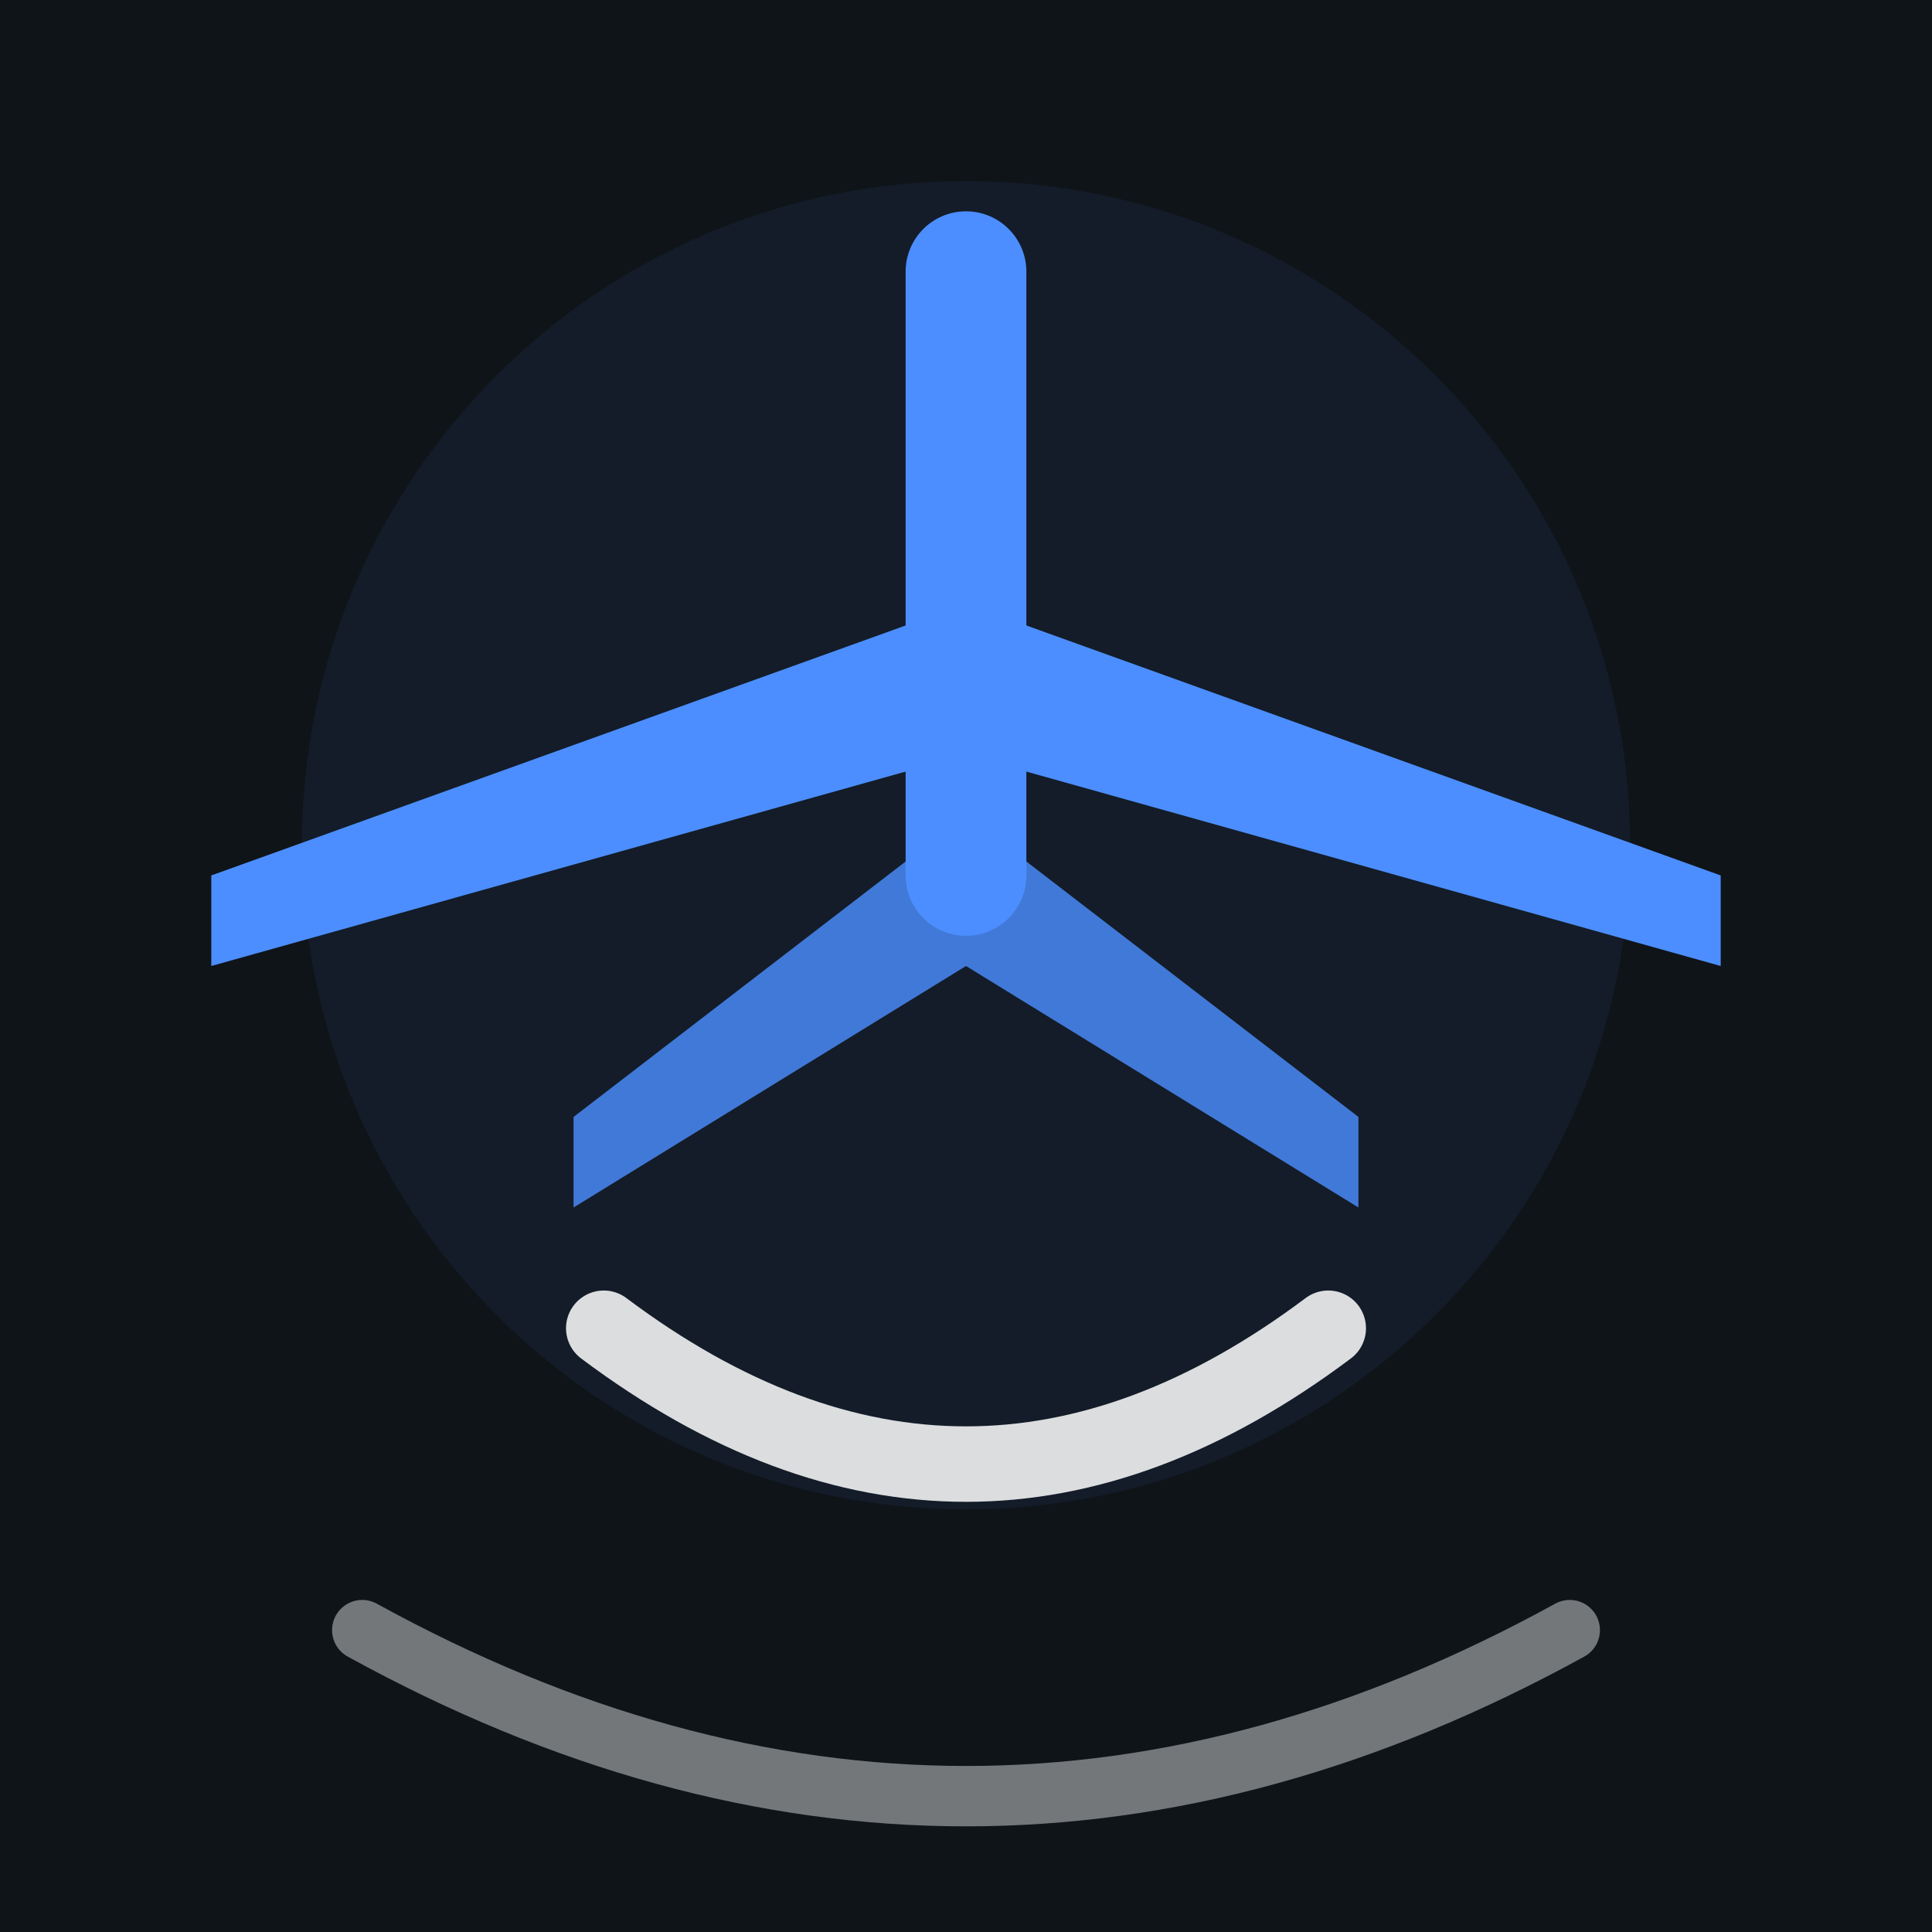
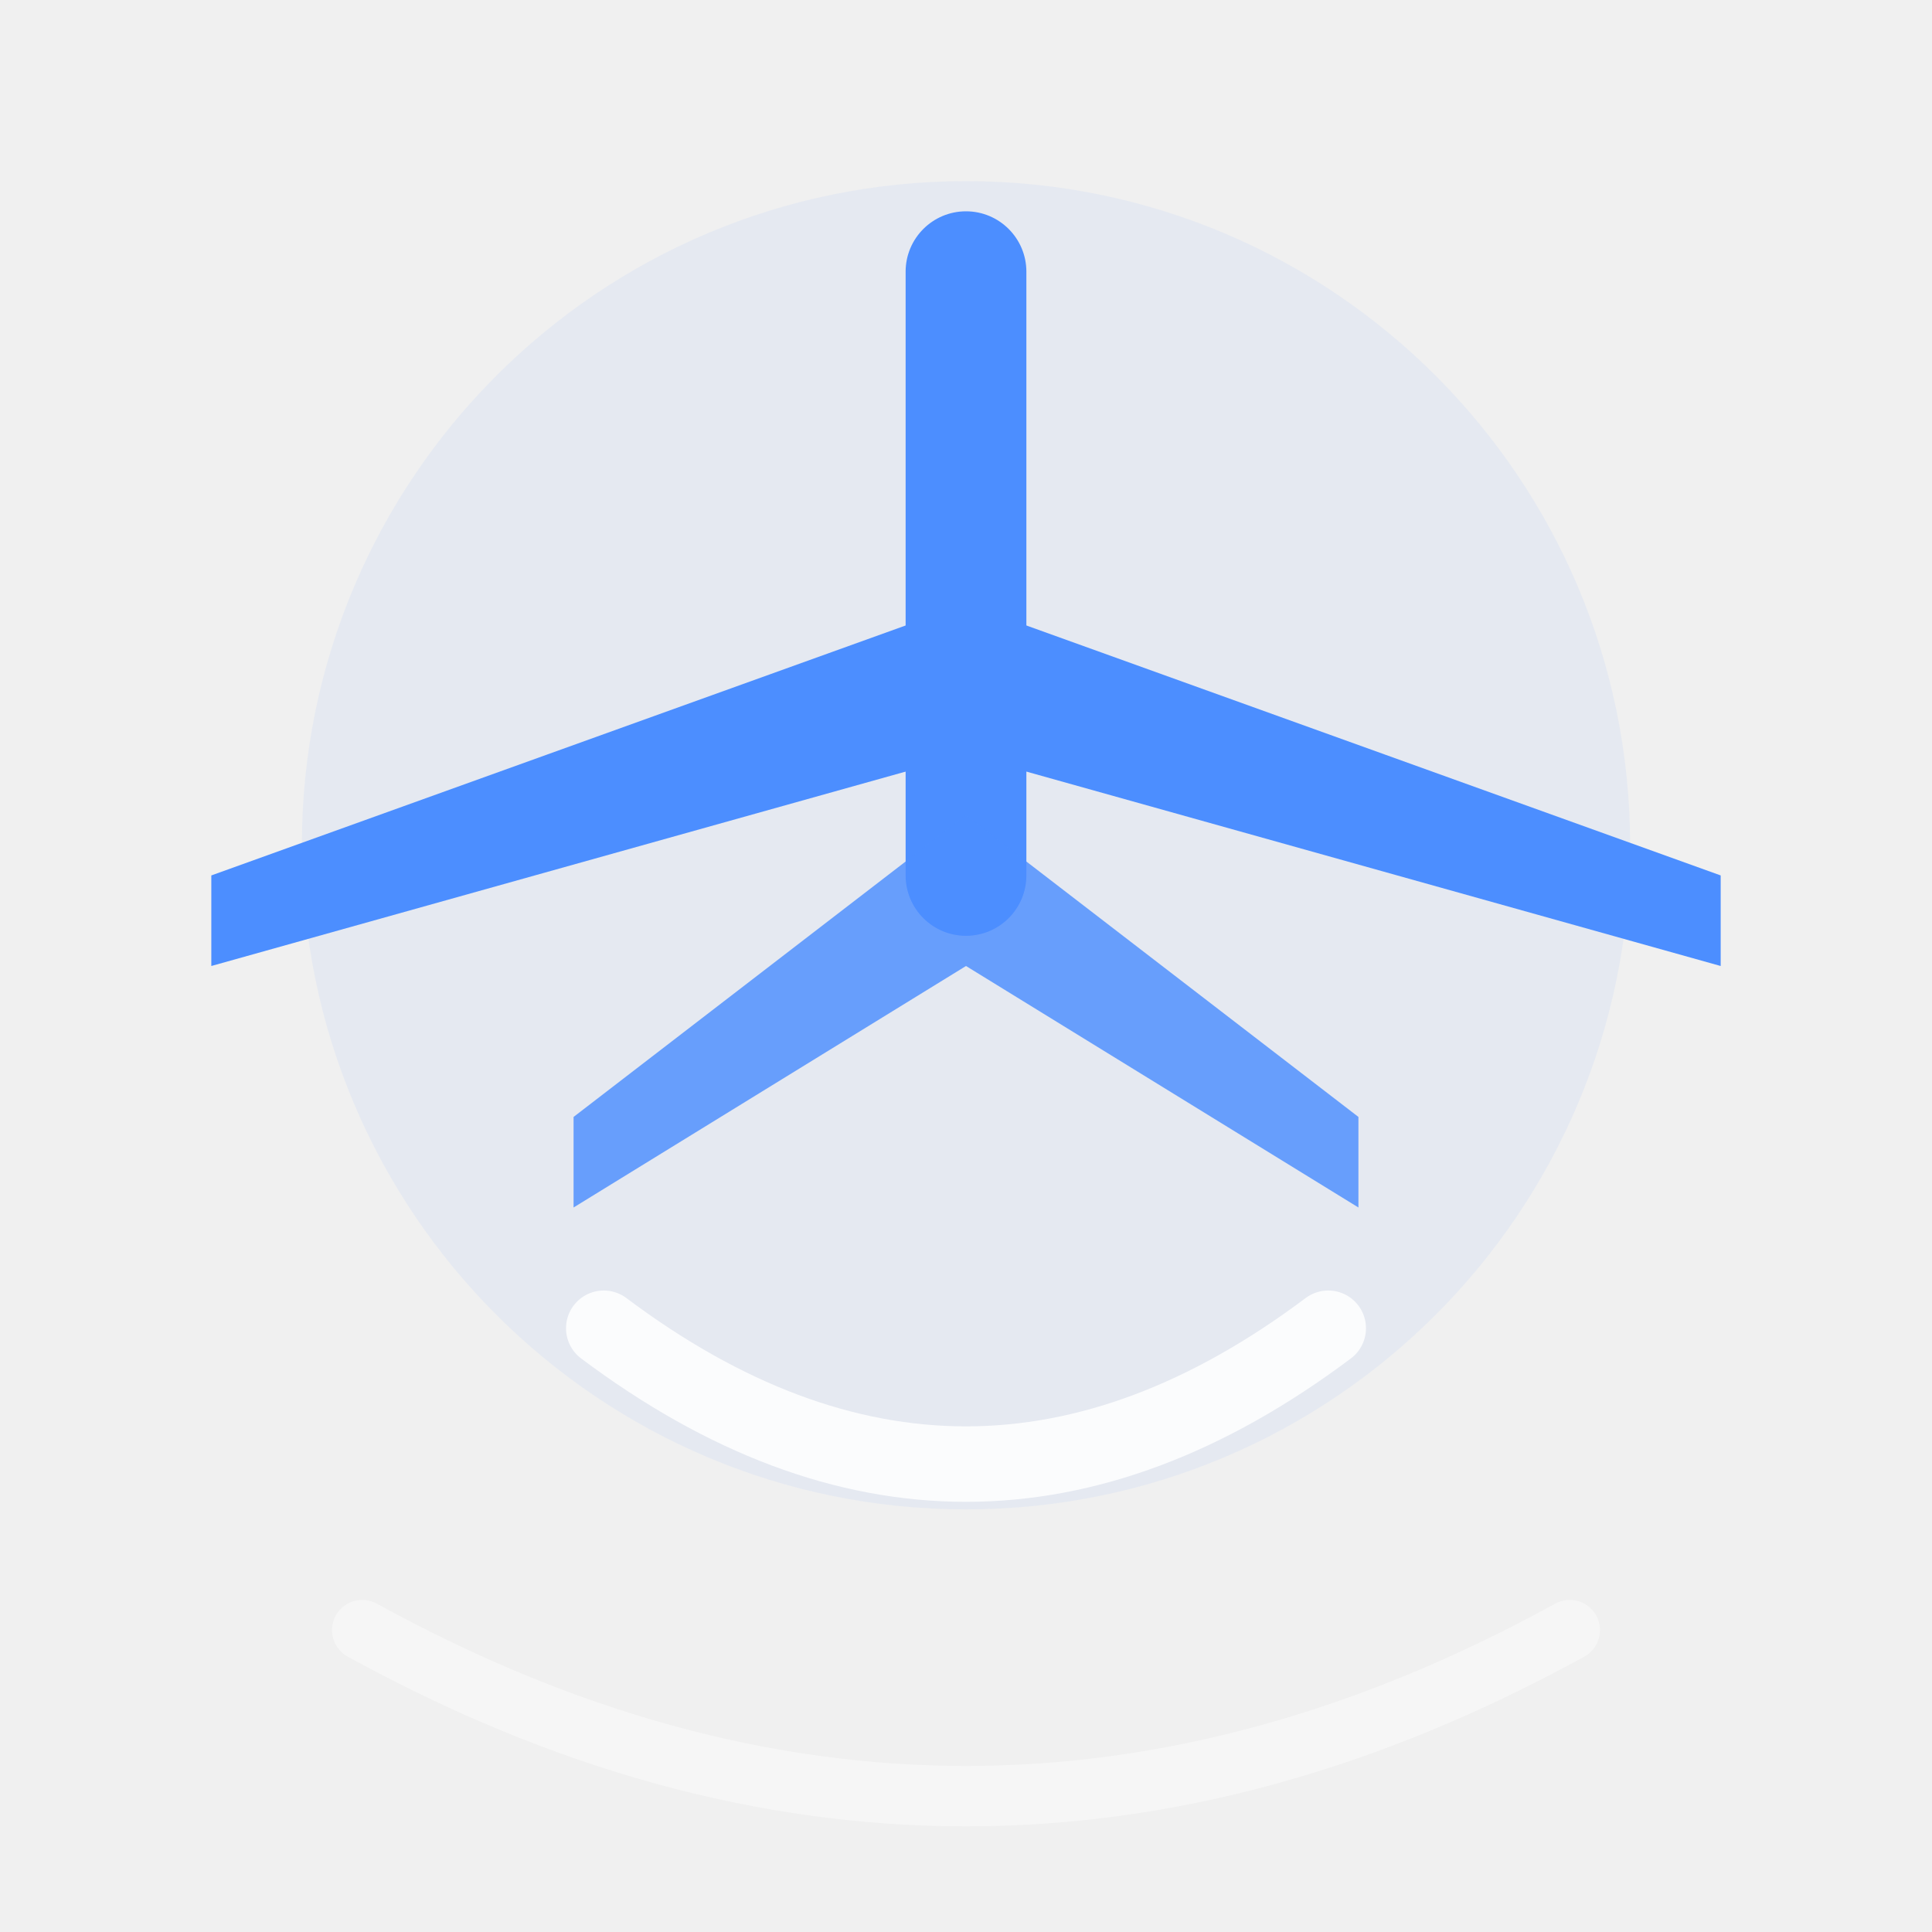
<svg xmlns="http://www.w3.org/2000/svg" id="col-flight" viewBox="0 0 64 64" width="64" height="64">
-   <rect width="64" height="64" fill="#0f1419" />
  <circle cx="32" cy="28" r="22" fill="#4C8EFF" fill-opacity="0.07" />
  <rect x="30" y="7" width="4" height="24" rx="2" fill="#4C8EFF" />
  <path d="M 32 20 L 7 29 L 7 32 L 32 25 L 57 32 L 57 29 Z" fill="#4C8EFF" />
  <path d="M 32 27 L 19 37 L 19 40 L 32 32 L 45 40 L 45 37 Z" fill="#4C8EFF" opacity="0.82" />
  <path d="M 20 44 Q 32 53 44 44" fill="none" stroke="white" stroke-width="2.5" stroke-linecap="round" opacity="0.85" />
  <path d="M 12 54 Q 32 65 52 54" fill="none" stroke="white" stroke-width="2" stroke-linecap="round" opacity="0.42" />
</svg>
